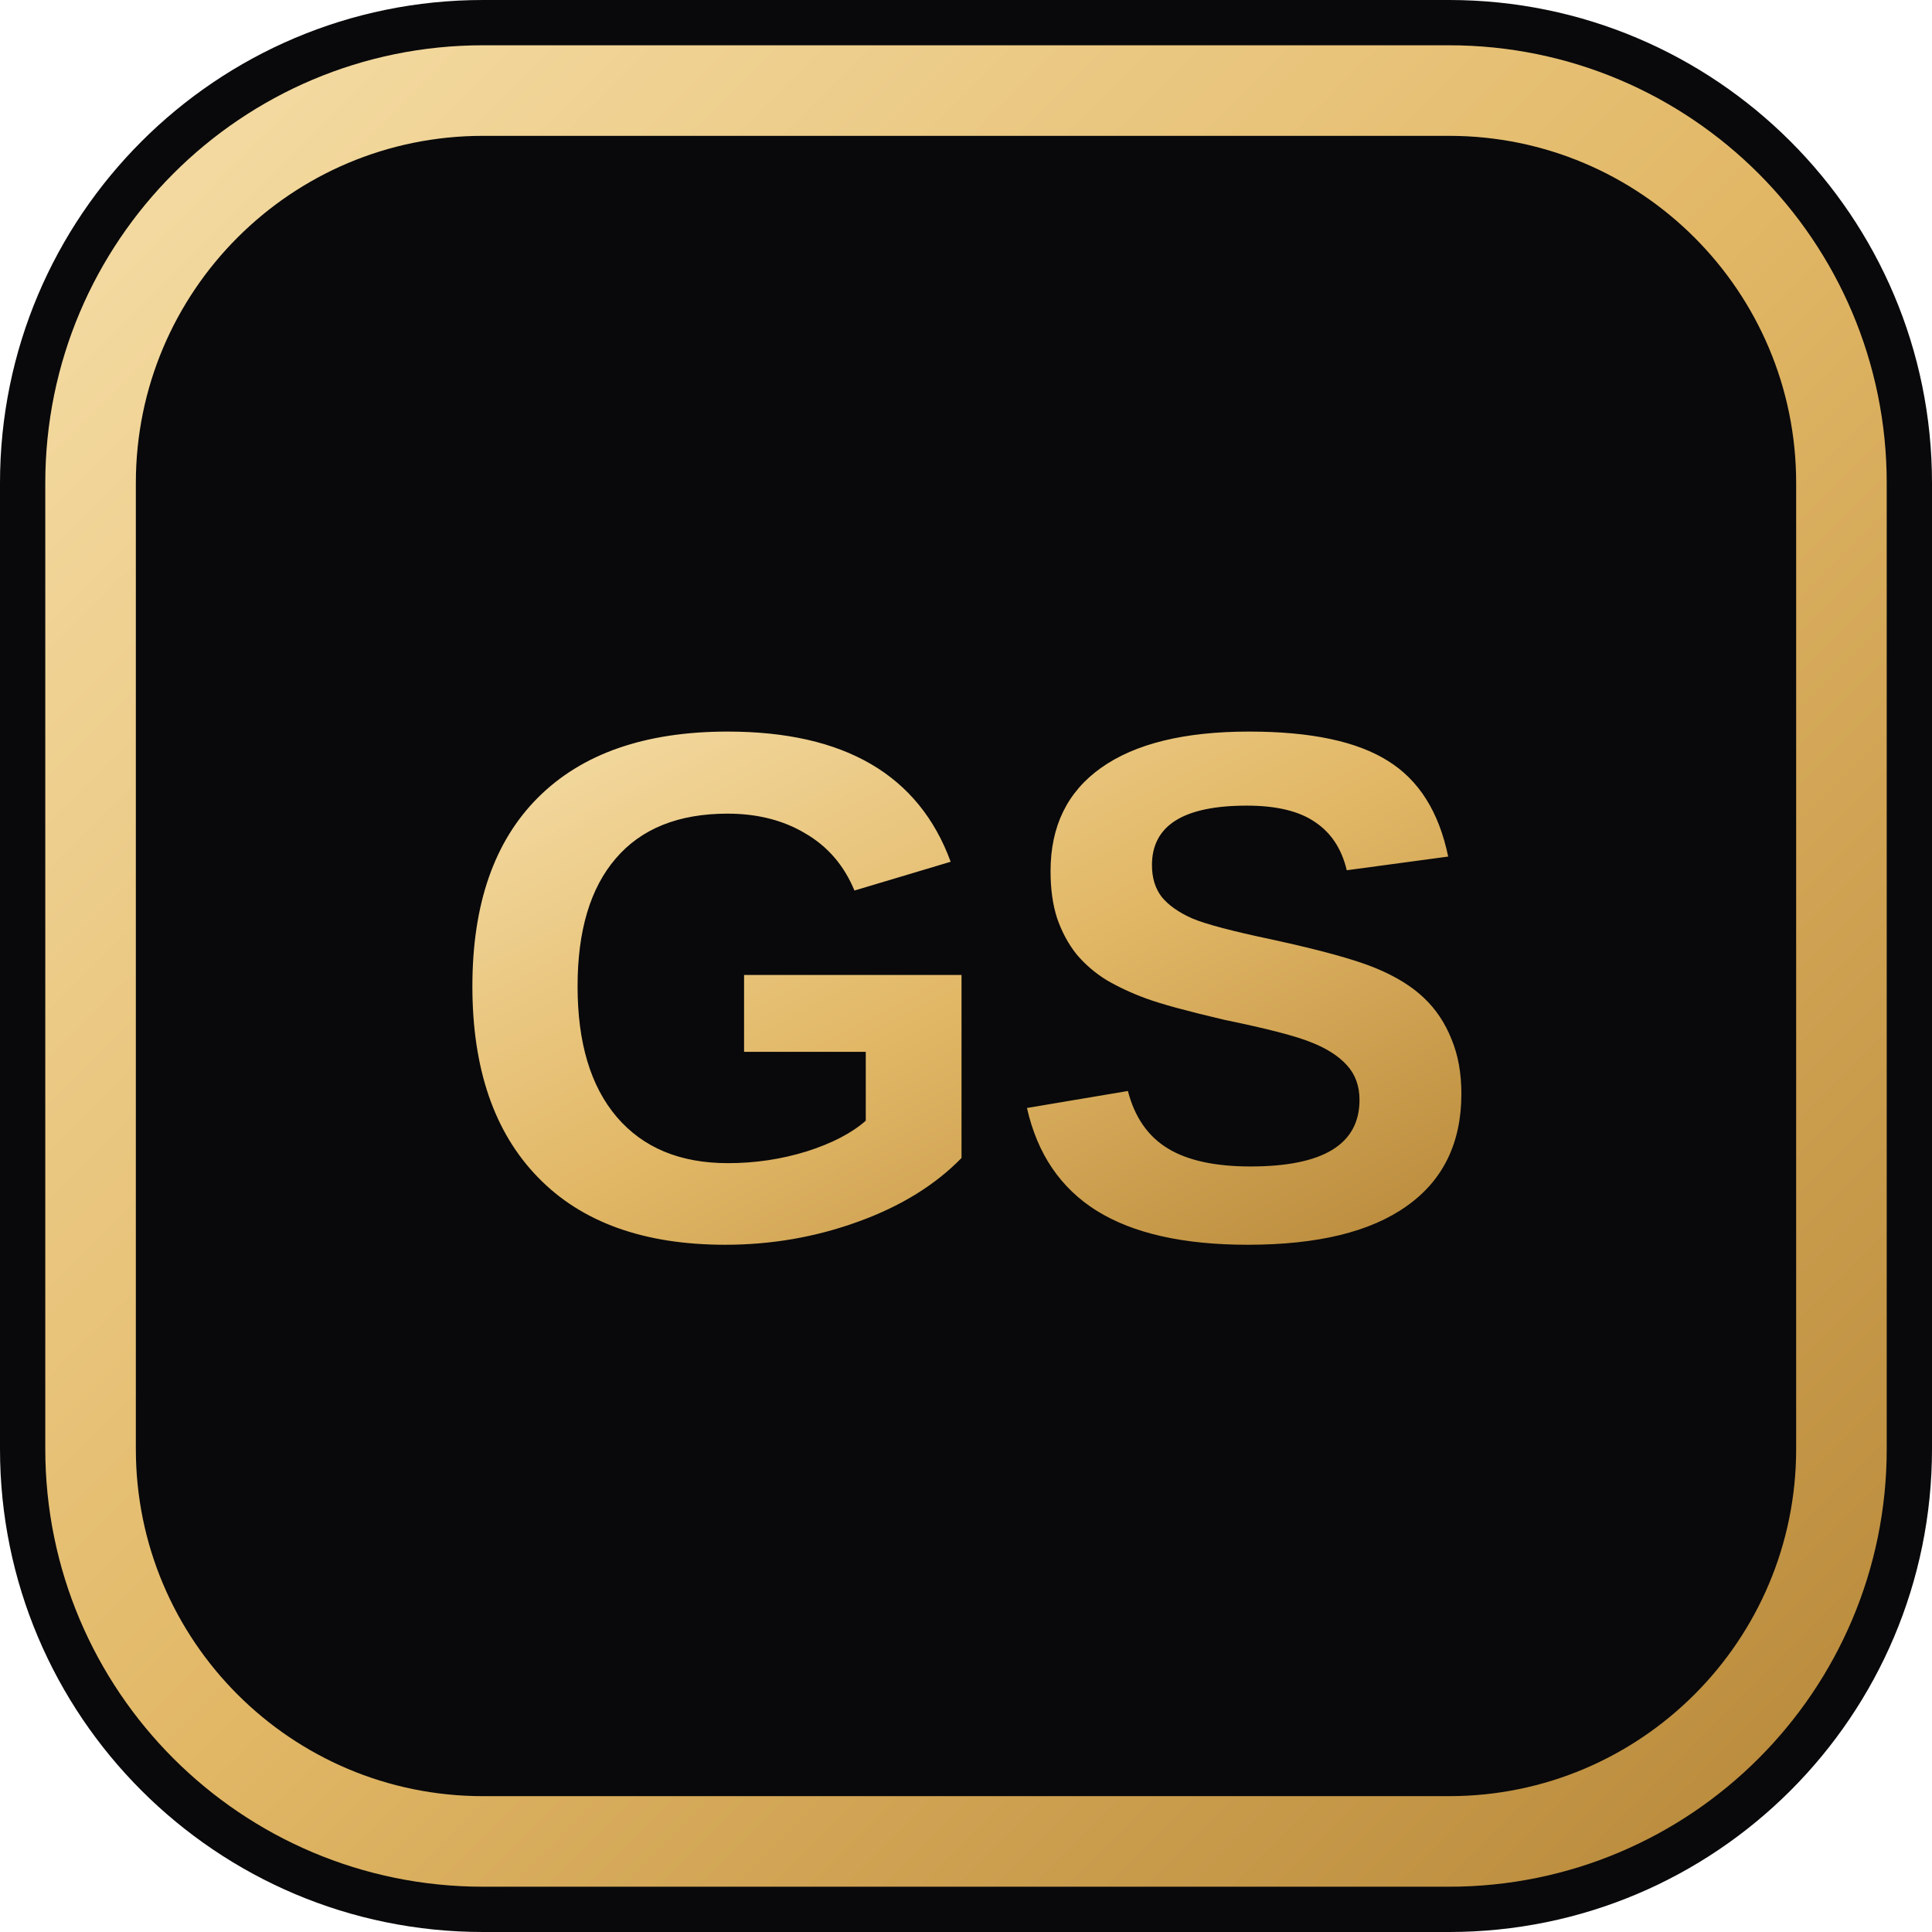
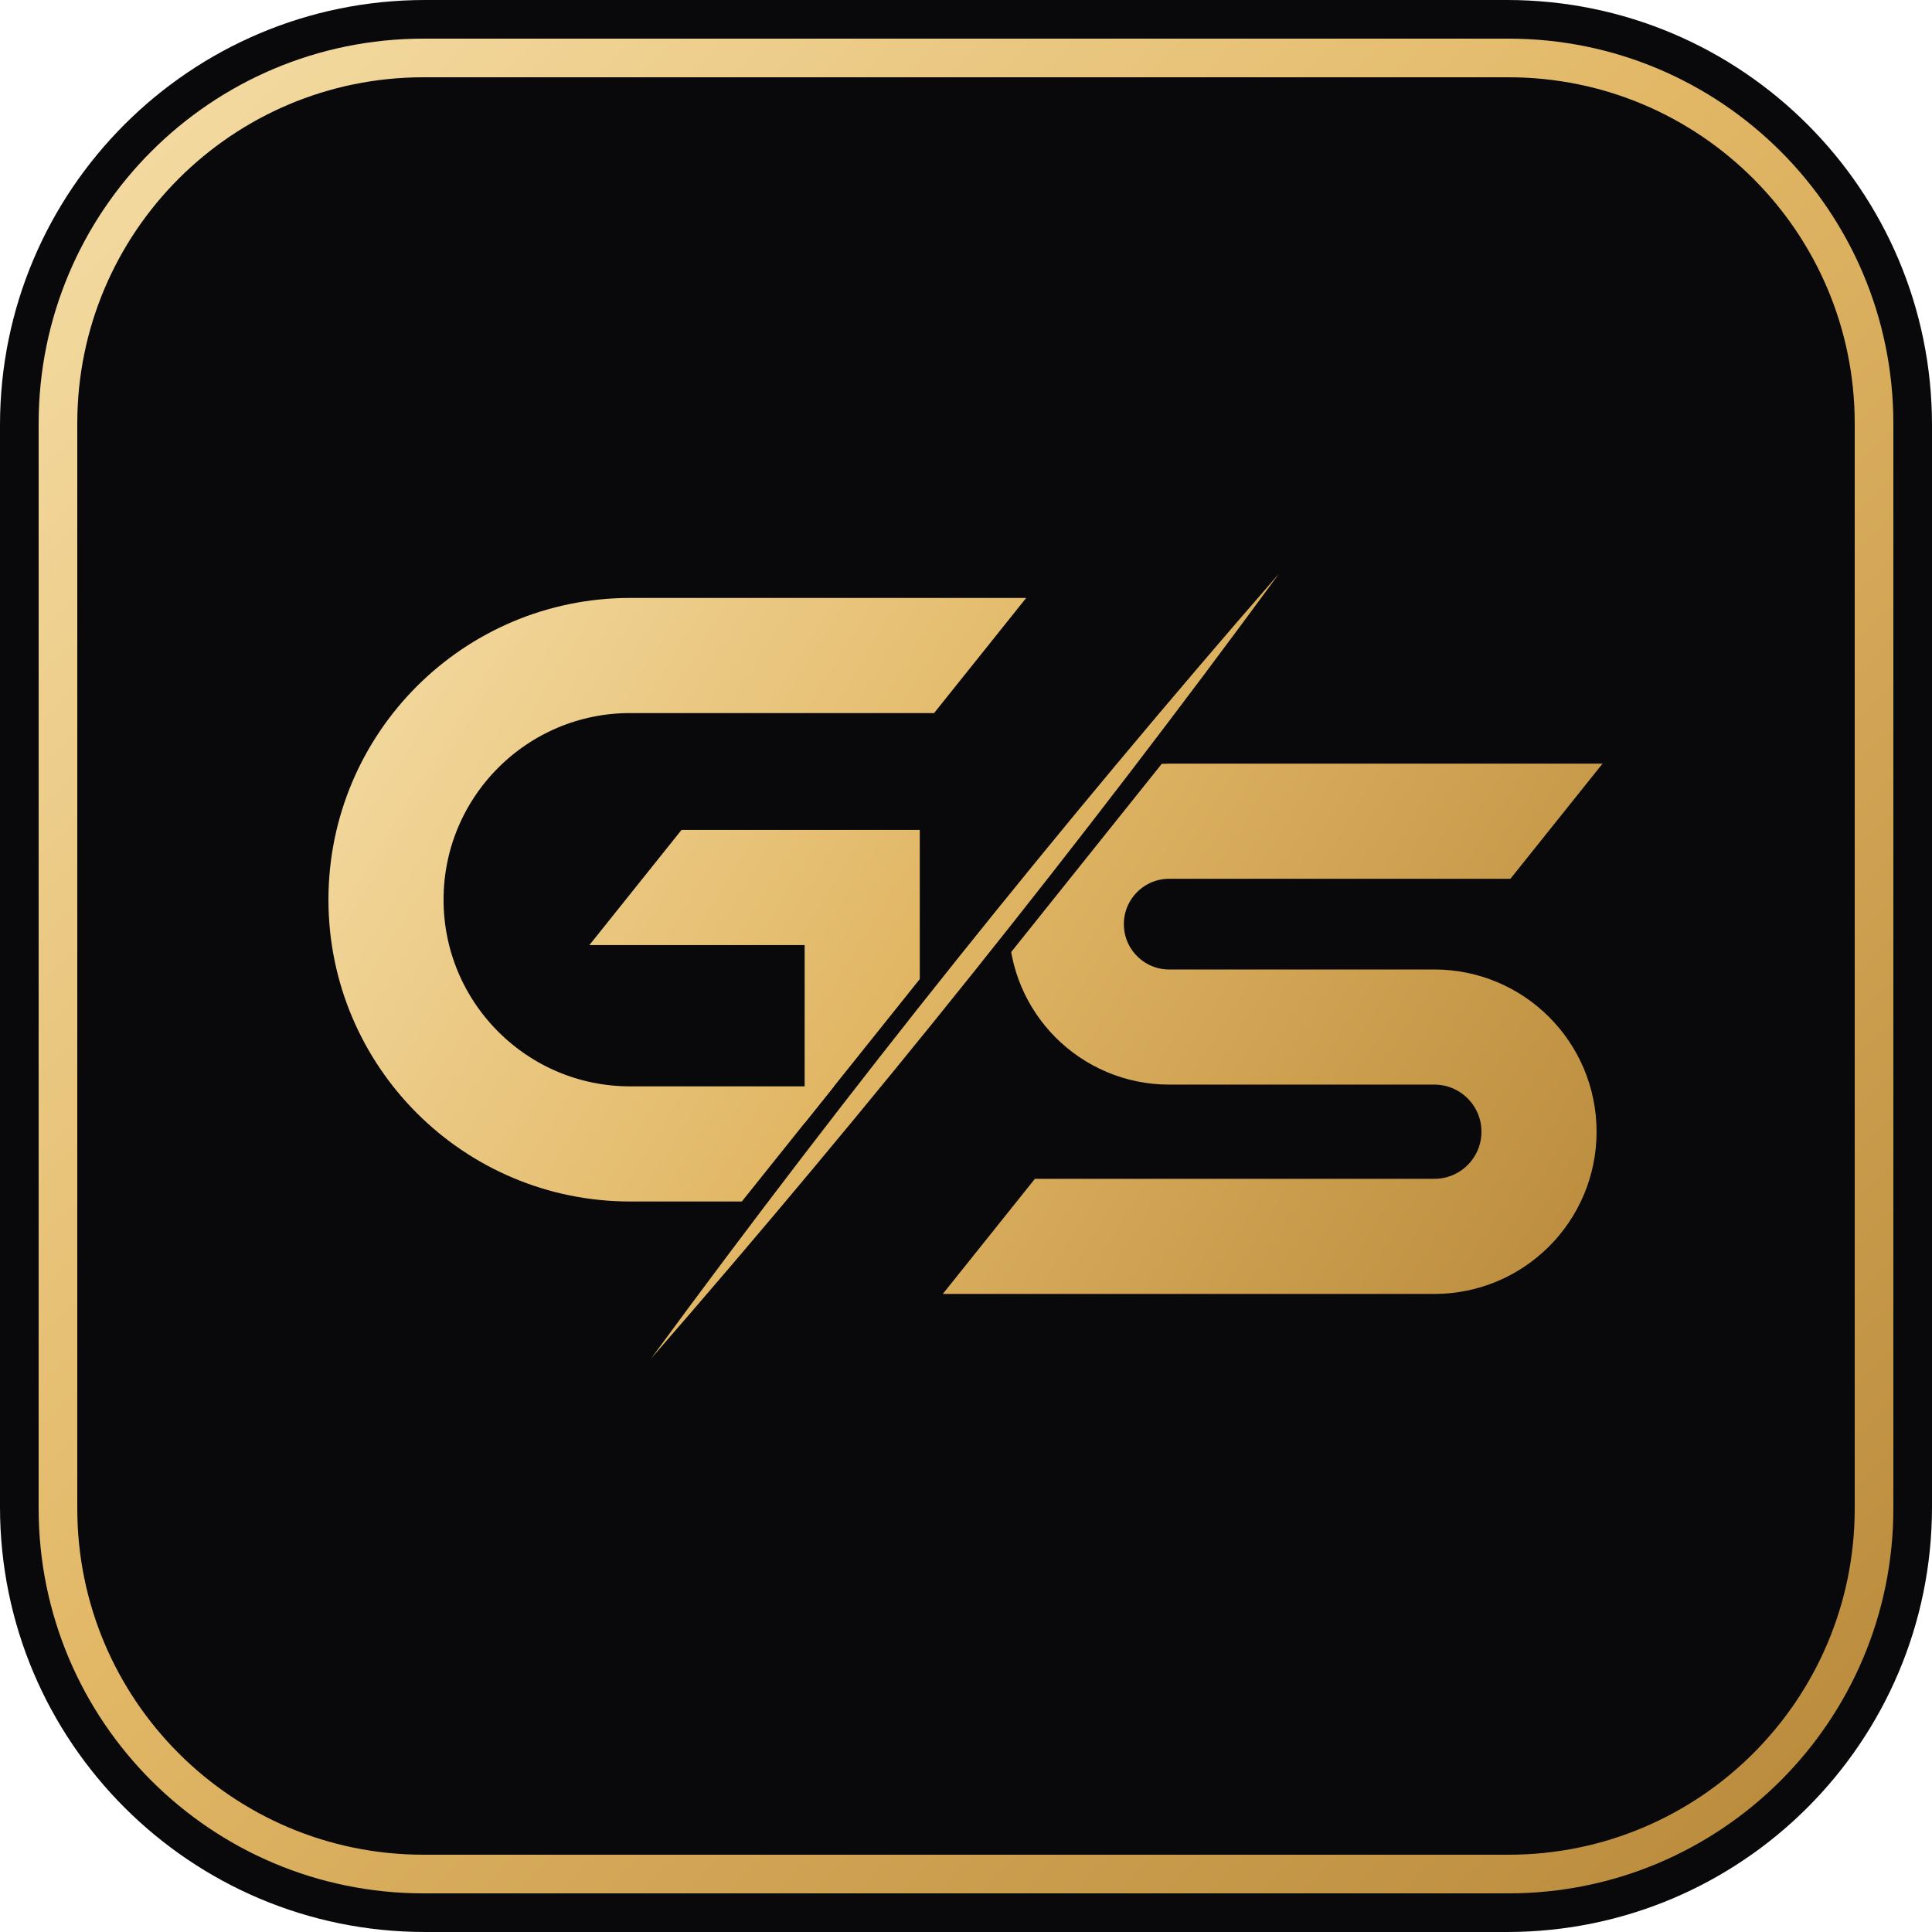
- <svg xmlns="http://www.w3.org/2000/svg" viewBox="0 0 64 64">
+ <svg xmlns="http://www.w3.org/2000/svg" viewBox="0 0 512 512">
  <defs>
-     <linearGradient id="g" x1="0" y1="0" x2="1" y2="1">
+     <linearGradient id="bgg" x1="0" y1="0" x2="1" y2="1">
      <stop offset="0" stop-color="#F5DDA6" />
-       <stop offset=".5" stop-color="#E2B867" />
+       <stop offset=".45" stop-color="#E2B867" />
      <stop offset="1" stop-color="#B8893A" />
    </linearGradient>
  </defs>
-   <rect width="64" height="64" rx="16" fill="#09090B" />
-   <rect x="3" y="3" width="58" height="58" rx="13" fill="none" stroke="url(#g)" stroke-width="3" />
-   <text x="32" y="41" text-anchor="middle" font-family="Arial, Helvetica, sans-serif" font-size="24" font-weight="700" fill="url(#g)">GS</text>
+   <rect width="512" height="512" rx="112.64" fill="#09090B" />
+   <rect x="15.36" y="15.36" width="481.28" height="481.28" rx="96.87" fill="none" stroke="url(#bgg)" stroke-width="10.24" />
+   <g transform="translate(87.04 151.9891) scale(0.4622709) translate(-395 -178)">
+     <defs>
+       <linearGradient id="gs0g" gradientUnits="userSpaceOnUse" x1="395" y1="178" x2="1126" y2="628">
+         <stop offset="0" stop-color="#F5DDA6" />
+         <stop offset=".45" stop-color="#E2B867" />
+         <stop offset="1" stop-color="#B8893A" />
+       </linearGradient>
+       <clipPath id="gs0a">
+         <path d="M -100 -100 L 1028.6 -100 L 708.6 300 L 2000 300 L 2000 1100 L -100 1100 Z" />
+       </clipPath>
+       <clipPath id="gs0b">
+         <path d="M -100 -100 L 1142.4 -100 L 182.4 1100 L -100 1100 Z" />
+       </clipPath>
+       <clipPath id="gs0c">
+         <path d="M 937.4 -100 L 2000 -100 L 2000 1100 L -22.6 1100 Z" />
+       </clipPath>
+       <clipPath id="gs0d">
+         <path d="M -100 -100 L 1435 -100 L 1059 370 L 3000 370 L 3000 1100 L -100 1100 Z" />
+       </clipPath>
+       <clipPath id="gs0e">
+         <path d="M -100 -100 L 3000 -100 L 3000 1100 L 340 1100 L 820 500 L -100 500 Z" />
+       </clipPath>
+       <clipPath id="gs0f">
+         <path d="M 1182.4 -100 L 2000 -100 L 2000 1100 L 222.4 1100 Z" />
+       </clipPath>
+     </defs>
+     <g fill="none" stroke="url(#gs0g)" stroke-width="66" stroke-linejoin="round">
+       <g clip-path="url(#gs0b)">
+         <g clip-path="url(#gs0a)">
+           <path d="M 820 225 H 568 A 140 140 0 0 0 568 505 H 701" stroke-linejoin="miter" />
+         </g>
+         <g clip-path="url(#gs0c)">
+           <path d="M 701 505 V 358 H 520" stroke-linejoin="miter" />
+         </g>
+       </g>
+       <g clip-path="url(#gs0f)">
+         <g clip-path="url(#gs0e)">
+           <g clip-path="url(#gs0d)">
+             <path d="M 1160 320 H 877 A 59 59 0 0 0 877 438 H 1029 A 60 60 0 0 1 1029 558 H 720" />
+           </g>
+         </g>
+       </g>
+     </g>
+     <path d="M 940 178 Q 769.4 410.5 580 628 Q 750.6 395.5 940 178 Z" fill="url(#gs0g)" />
+   </g>
</svg>
